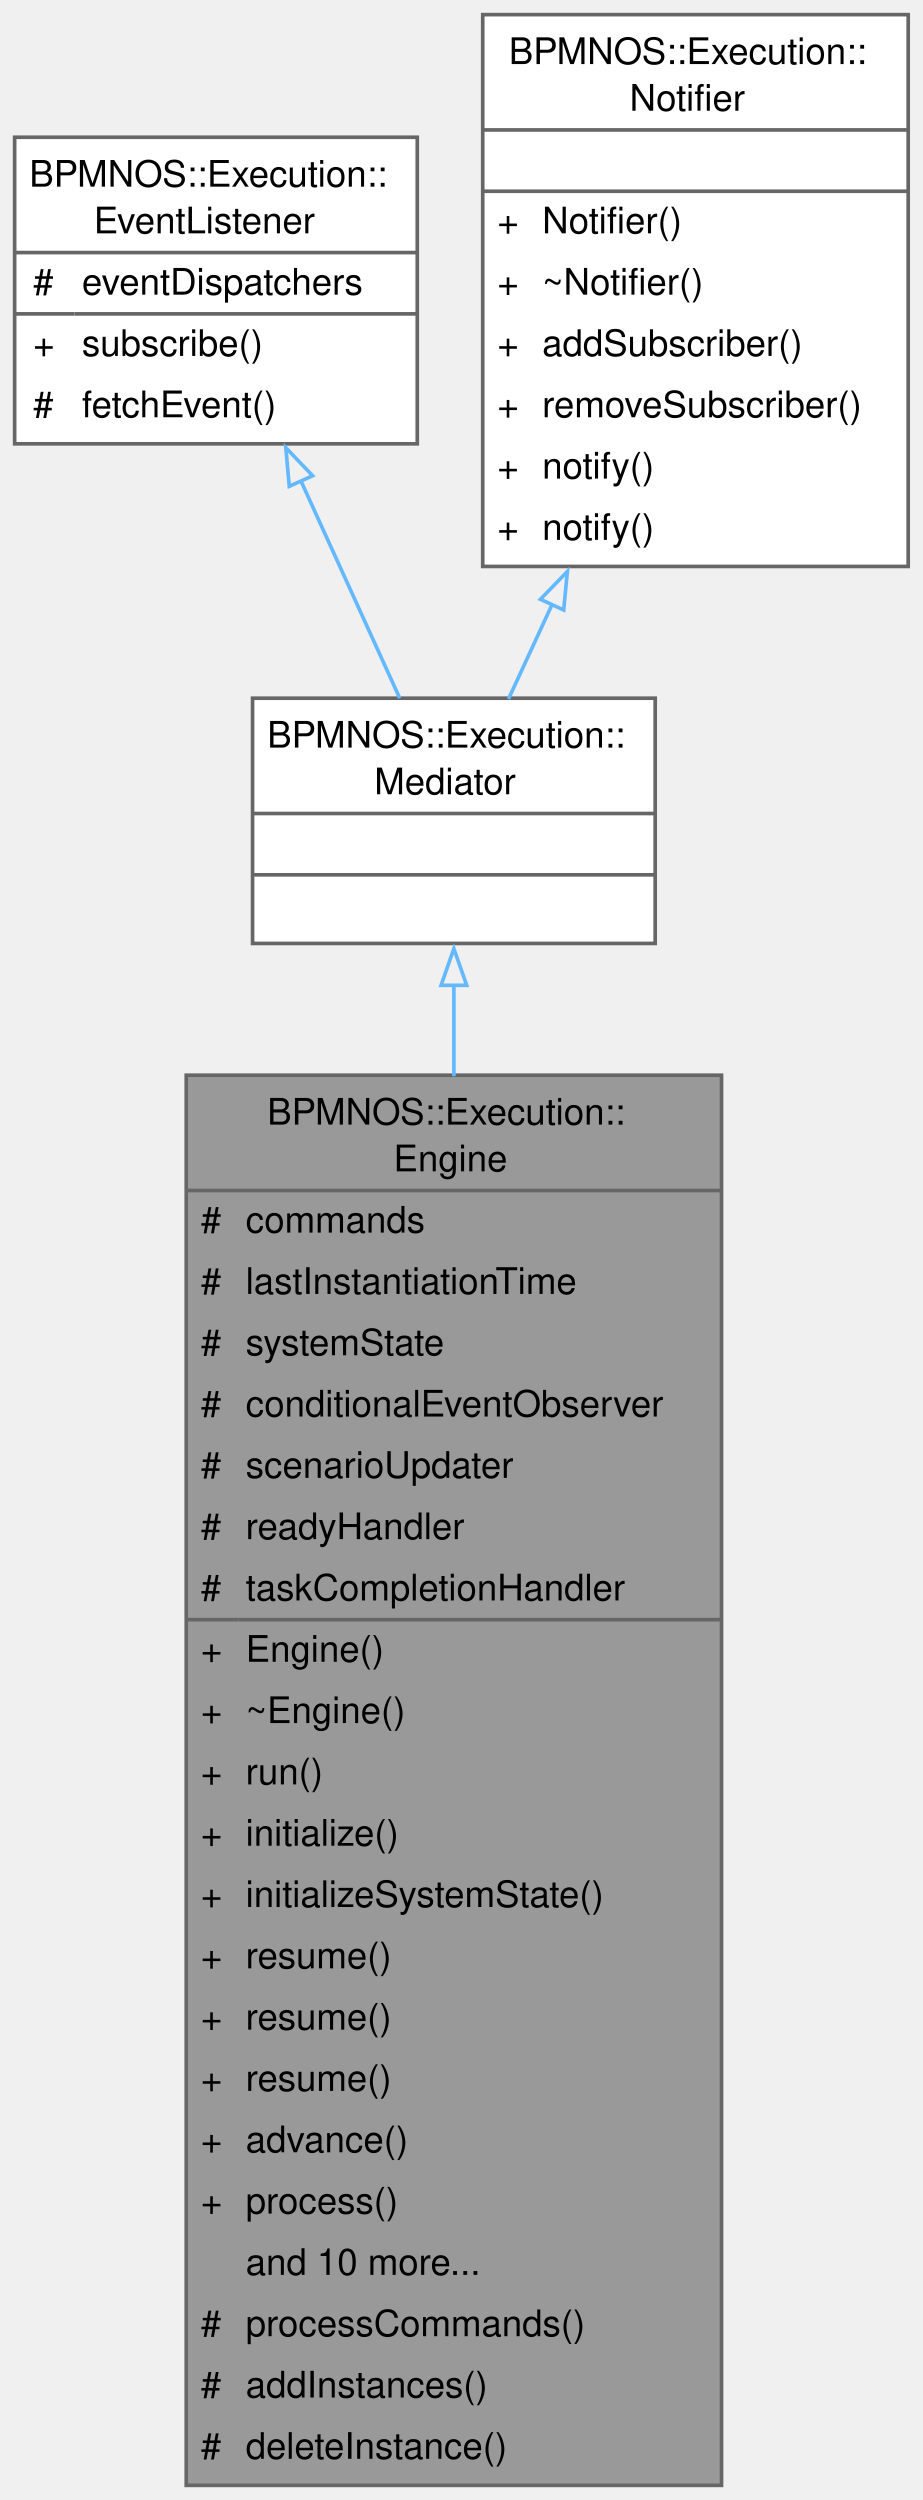
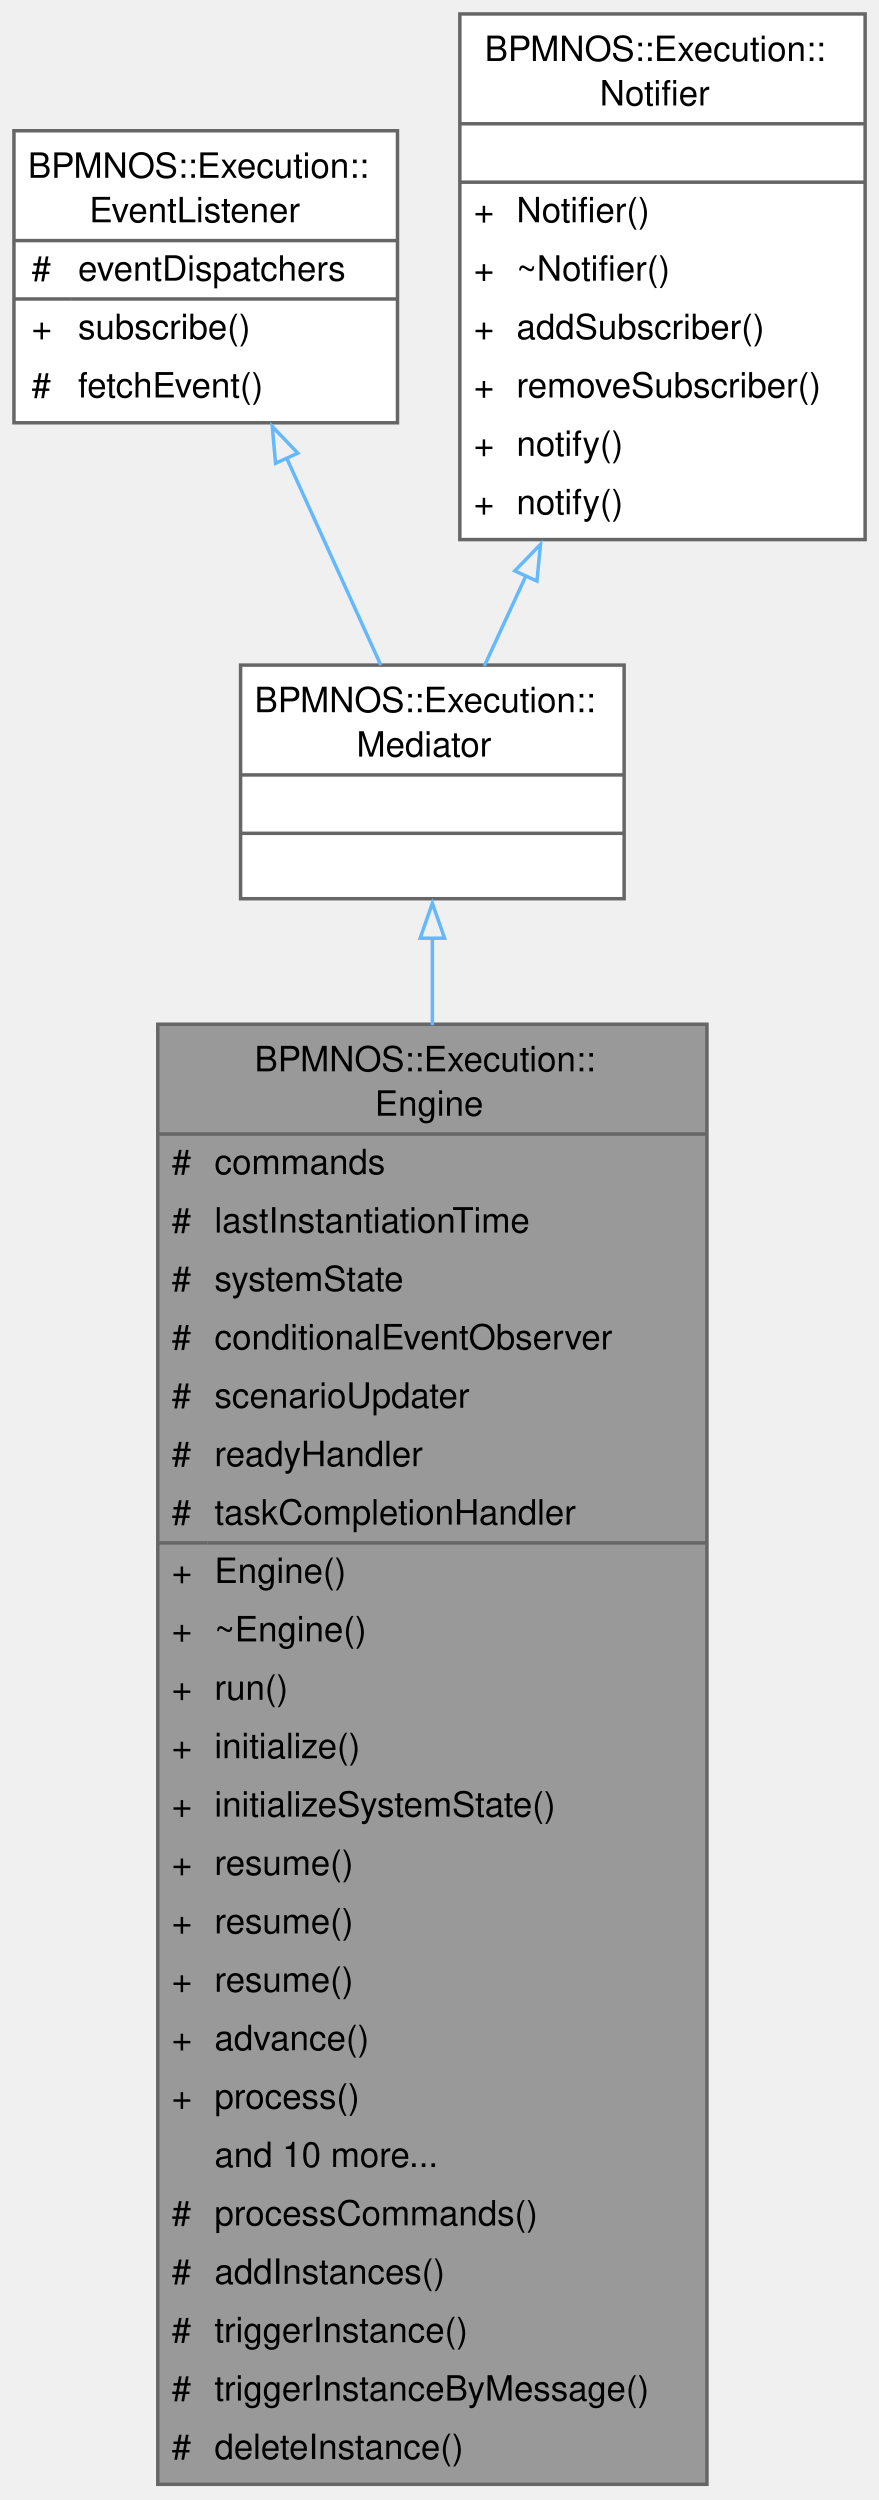
- <svg xmlns="http://www.w3.org/2000/svg" xmlns:xlink="http://www.w3.org/1999/xlink" width="252pt" height="683pt" viewBox="0.00 0.00 252.00 683.00">
-   <g id="graph0" class="graph" transform="scale(1 1) rotate(0) translate(4 679)">
+ <svg xmlns="http://www.w3.org/2000/svg" xmlns:xlink="http://www.w3.org/1999/xlink" width="252pt" height="717pt" viewBox="0.00 0.00 252.00 717.00">
+   <g id="graph0" class="graph" transform="scale(1 1) rotate(0) translate(4 712.5)">
    <g id="Node000001" class="node">
      <g id="a_Node000001">
        <a xlink:title=" ">
-           <polygon fill="#999999" stroke="none" points="193.12,-385.25 46.88,-385.25 46.88,0 193.12,0 193.12,-385.25" />
-           <text xml:space="preserve" text-anchor="start" x="69" y="-371.75" font-family="Helvetica,sans-Serif" font-size="10.00">BPMNOS::Execution::</text>
-           <text xml:space="preserve" text-anchor="start" x="103.5" y="-359" font-family="Helvetica,sans-Serif" font-size="10.00">Engine</text>
-           <text xml:space="preserve" text-anchor="start" x="50.88" y="-342.25" font-family="Helvetica,sans-Serif" font-size="10.00">#</text>
-           <text xml:space="preserve" text-anchor="start" x="63.12" y="-342.25" font-family="Helvetica,sans-Serif" font-size="10.00">commands</text>
-           <text xml:space="preserve" text-anchor="start" x="50.88" y="-325.5" font-family="Helvetica,sans-Serif" font-size="10.00">#</text>
-           <text xml:space="preserve" text-anchor="start" x="63.12" y="-325.5" font-family="Helvetica,sans-Serif" font-size="10.00">lastInstantiationTime</text>
-           <text xml:space="preserve" text-anchor="start" x="50.88" y="-308.75" font-family="Helvetica,sans-Serif" font-size="10.00">#</text>
-           <text xml:space="preserve" text-anchor="start" x="63.12" y="-308.75" font-family="Helvetica,sans-Serif" font-size="10.00">systemState</text>
-           <text xml:space="preserve" text-anchor="start" x="50.88" y="-292" font-family="Helvetica,sans-Serif" font-size="10.00">#</text>
-           <text xml:space="preserve" text-anchor="start" x="63.12" y="-292" font-family="Helvetica,sans-Serif" font-size="10.00">conditionalEventObserver</text>
-           <text xml:space="preserve" text-anchor="start" x="50.88" y="-275.25" font-family="Helvetica,sans-Serif" font-size="10.00">#</text>
-           <text xml:space="preserve" text-anchor="start" x="63.12" y="-275.25" font-family="Helvetica,sans-Serif" font-size="10.00">scenarioUpdater</text>
-           <text xml:space="preserve" text-anchor="start" x="50.88" y="-258.5" font-family="Helvetica,sans-Serif" font-size="10.00">#</text>
-           <text xml:space="preserve" text-anchor="start" x="63.12" y="-258.5" font-family="Helvetica,sans-Serif" font-size="10.00">readyHandler</text>
-           <text xml:space="preserve" text-anchor="start" x="50.88" y="-241.75" font-family="Helvetica,sans-Serif" font-size="10.00">#</text>
-           <text xml:space="preserve" text-anchor="start" x="63.12" y="-241.75" font-family="Helvetica,sans-Serif" font-size="10.00">taskCompletionHandler</text>
-           <text xml:space="preserve" text-anchor="start" x="50.88" y="-225" font-family="Helvetica,sans-Serif" font-size="10.00">+</text>
-           <text xml:space="preserve" text-anchor="start" x="63.12" y="-225" font-family="Helvetica,sans-Serif" font-size="10.00">Engine()</text>
-           <text xml:space="preserve" text-anchor="start" x="50.88" y="-208.25" font-family="Helvetica,sans-Serif" font-size="10.00">+</text>
-           <text xml:space="preserve" text-anchor="start" x="63.12" y="-208.25" font-family="Helvetica,sans-Serif" font-size="10.00">~Engine()</text>
-           <text xml:space="preserve" text-anchor="start" x="50.88" y="-191.5" font-family="Helvetica,sans-Serif" font-size="10.00">+</text>
-           <text xml:space="preserve" text-anchor="start" x="63.12" y="-191.5" font-family="Helvetica,sans-Serif" font-size="10.00">run()</text>
-           <text xml:space="preserve" text-anchor="start" x="50.88" y="-174.75" font-family="Helvetica,sans-Serif" font-size="10.00">+</text>
-           <text xml:space="preserve" text-anchor="start" x="63.12" y="-174.75" font-family="Helvetica,sans-Serif" font-size="10.00">initialize()</text>
-           <text xml:space="preserve" text-anchor="start" x="50.88" y="-158" font-family="Helvetica,sans-Serif" font-size="10.00">+</text>
-           <text xml:space="preserve" text-anchor="start" x="63.12" y="-158" font-family="Helvetica,sans-Serif" font-size="10.00">initializeSystemState()</text>
-           <text xml:space="preserve" text-anchor="start" x="50.88" y="-141.25" font-family="Helvetica,sans-Serif" font-size="10.00">+</text>
-           <text xml:space="preserve" text-anchor="start" x="63.12" y="-141.25" font-family="Helvetica,sans-Serif" font-size="10.00">resume()</text>
-           <text xml:space="preserve" text-anchor="start" x="50.88" y="-124.5" font-family="Helvetica,sans-Serif" font-size="10.00">+</text>
-           <text xml:space="preserve" text-anchor="start" x="63.12" y="-124.5" font-family="Helvetica,sans-Serif" font-size="10.00">resume()</text>
-           <text xml:space="preserve" text-anchor="start" x="50.88" y="-107.75" font-family="Helvetica,sans-Serif" font-size="10.00">+</text>
-           <text xml:space="preserve" text-anchor="start" x="63.12" y="-107.75" font-family="Helvetica,sans-Serif" font-size="10.00">resume()</text>
-           <text xml:space="preserve" text-anchor="start" x="50.88" y="-91" font-family="Helvetica,sans-Serif" font-size="10.00">+</text>
-           <text xml:space="preserve" text-anchor="start" x="63.12" y="-91" font-family="Helvetica,sans-Serif" font-size="10.00">advance()</text>
-           <text xml:space="preserve" text-anchor="start" x="50.88" y="-74.25" font-family="Helvetica,sans-Serif" font-size="10.00">+</text>
-           <text xml:space="preserve" text-anchor="start" x="63.12" y="-74.25" font-family="Helvetica,sans-Serif" font-size="10.00">process()</text>
-           <text xml:space="preserve" text-anchor="start" x="63.12" y="-57.5" font-family="Helvetica,sans-Serif" font-size="10.00">and 10 more...</text>
-           <text xml:space="preserve" text-anchor="start" x="50.88" y="-40.75" font-family="Helvetica,sans-Serif" font-size="10.00">#</text>
-           <text xml:space="preserve" text-anchor="start" x="63.12" y="-40.75" font-family="Helvetica,sans-Serif" font-size="10.00">processCommands()</text>
-           <text xml:space="preserve" text-anchor="start" x="50.88" y="-24" font-family="Helvetica,sans-Serif" font-size="10.00">#</text>
-           <text xml:space="preserve" text-anchor="start" x="63.12" y="-24" font-family="Helvetica,sans-Serif" font-size="10.00">addInstances()</text>
-           <text xml:space="preserve" text-anchor="start" x="50.88" y="-7.25" font-family="Helvetica,sans-Serif" font-size="10.00">#</text>
-           <text xml:space="preserve" text-anchor="start" x="63.12" y="-7.25" font-family="Helvetica,sans-Serif" font-size="10.00">deleteInstance()</text>
-           <polygon fill="#666666" stroke="#666666" points="46.88,-353.75 46.88,-353.75 193.12,-353.75 193.12,-353.75 46.88,-353.75" />
-           <polygon fill="#666666" stroke="#666666" points="46.88,-236.5 46.88,-236.5 61.12,-236.5 61.12,-236.5 46.88,-236.5" />
-           <polygon fill="#666666" stroke="#666666" points="61.12,-236.5 61.12,-236.5 193.12,-236.5 193.12,-236.5 61.12,-236.5" />
-           <polygon fill="none" stroke="#666666" points="46.88,0 46.88,-385.25 193.12,-385.25 193.12,0 46.88,0" />
+           <polygon fill="#999999" stroke="none" points="198.75,-418.75 41.25,-418.75 41.25,0 198.75,0 198.75,-418.75" />
+           <text xml:space="preserve" text-anchor="start" x="69" y="-405.25" font-family="Helvetica,sans-Serif" font-size="10.00">BPMNOS::Execution::</text>
+           <text xml:space="preserve" text-anchor="start" x="103.5" y="-392.5" font-family="Helvetica,sans-Serif" font-size="10.00">Engine</text>
+           <text xml:space="preserve" text-anchor="start" x="45.25" y="-375.75" font-family="Helvetica,sans-Serif" font-size="10.00">#</text>
+           <text xml:space="preserve" text-anchor="start" x="57.5" y="-375.75" font-family="Helvetica,sans-Serif" font-size="10.00">commands</text>
+           <text xml:space="preserve" text-anchor="start" x="45.25" y="-359" font-family="Helvetica,sans-Serif" font-size="10.00">#</text>
+           <text xml:space="preserve" text-anchor="start" x="57.5" y="-359" font-family="Helvetica,sans-Serif" font-size="10.00">lastInstantiationTime</text>
+           <text xml:space="preserve" text-anchor="start" x="45.25" y="-342.25" font-family="Helvetica,sans-Serif" font-size="10.00">#</text>
+           <text xml:space="preserve" text-anchor="start" x="57.5" y="-342.25" font-family="Helvetica,sans-Serif" font-size="10.00">systemState</text>
+           <text xml:space="preserve" text-anchor="start" x="45.25" y="-325.5" font-family="Helvetica,sans-Serif" font-size="10.00">#</text>
+           <text xml:space="preserve" text-anchor="start" x="57.5" y="-325.5" font-family="Helvetica,sans-Serif" font-size="10.00">conditionalEventObserver</text>
+           <text xml:space="preserve" text-anchor="start" x="45.25" y="-308.75" font-family="Helvetica,sans-Serif" font-size="10.00">#</text>
+           <text xml:space="preserve" text-anchor="start" x="57.5" y="-308.75" font-family="Helvetica,sans-Serif" font-size="10.00">scenarioUpdater</text>
+           <text xml:space="preserve" text-anchor="start" x="45.25" y="-292" font-family="Helvetica,sans-Serif" font-size="10.00">#</text>
+           <text xml:space="preserve" text-anchor="start" x="57.5" y="-292" font-family="Helvetica,sans-Serif" font-size="10.00">readyHandler</text>
+           <text xml:space="preserve" text-anchor="start" x="45.25" y="-275.25" font-family="Helvetica,sans-Serif" font-size="10.00">#</text>
+           <text xml:space="preserve" text-anchor="start" x="57.5" y="-275.25" font-family="Helvetica,sans-Serif" font-size="10.00">taskCompletionHandler</text>
+           <text xml:space="preserve" text-anchor="start" x="45.25" y="-258.5" font-family="Helvetica,sans-Serif" font-size="10.00">+</text>
+           <text xml:space="preserve" text-anchor="start" x="57.5" y="-258.5" font-family="Helvetica,sans-Serif" font-size="10.00">Engine()</text>
+           <text xml:space="preserve" text-anchor="start" x="45.25" y="-241.75" font-family="Helvetica,sans-Serif" font-size="10.00">+</text>
+           <text xml:space="preserve" text-anchor="start" x="57.5" y="-241.75" font-family="Helvetica,sans-Serif" font-size="10.00">~Engine()</text>
+           <text xml:space="preserve" text-anchor="start" x="45.25" y="-225" font-family="Helvetica,sans-Serif" font-size="10.00">+</text>
+           <text xml:space="preserve" text-anchor="start" x="57.5" y="-225" font-family="Helvetica,sans-Serif" font-size="10.00">run()</text>
+           <text xml:space="preserve" text-anchor="start" x="45.25" y="-208.25" font-family="Helvetica,sans-Serif" font-size="10.00">+</text>
+           <text xml:space="preserve" text-anchor="start" x="57.5" y="-208.25" font-family="Helvetica,sans-Serif" font-size="10.00">initialize()</text>
+           <text xml:space="preserve" text-anchor="start" x="45.25" y="-191.5" font-family="Helvetica,sans-Serif" font-size="10.00">+</text>
+           <text xml:space="preserve" text-anchor="start" x="57.5" y="-191.5" font-family="Helvetica,sans-Serif" font-size="10.00">initializeSystemState()</text>
+           <text xml:space="preserve" text-anchor="start" x="45.25" y="-174.75" font-family="Helvetica,sans-Serif" font-size="10.00">+</text>
+           <text xml:space="preserve" text-anchor="start" x="57.5" y="-174.75" font-family="Helvetica,sans-Serif" font-size="10.00">resume()</text>
+           <text xml:space="preserve" text-anchor="start" x="45.25" y="-158" font-family="Helvetica,sans-Serif" font-size="10.00">+</text>
+           <text xml:space="preserve" text-anchor="start" x="57.5" y="-158" font-family="Helvetica,sans-Serif" font-size="10.00">resume()</text>
+           <text xml:space="preserve" text-anchor="start" x="45.25" y="-141.25" font-family="Helvetica,sans-Serif" font-size="10.00">+</text>
+           <text xml:space="preserve" text-anchor="start" x="57.5" y="-141.25" font-family="Helvetica,sans-Serif" font-size="10.00">resume()</text>
+           <text xml:space="preserve" text-anchor="start" x="45.25" y="-124.5" font-family="Helvetica,sans-Serif" font-size="10.00">+</text>
+           <text xml:space="preserve" text-anchor="start" x="57.5" y="-124.5" font-family="Helvetica,sans-Serif" font-size="10.00">advance()</text>
+           <text xml:space="preserve" text-anchor="start" x="45.25" y="-107.75" font-family="Helvetica,sans-Serif" font-size="10.00">+</text>
+           <text xml:space="preserve" text-anchor="start" x="57.5" y="-107.75" font-family="Helvetica,sans-Serif" font-size="10.00">process()</text>
+           <text xml:space="preserve" text-anchor="start" x="57.5" y="-91" font-family="Helvetica,sans-Serif" font-size="10.00">and 10 more...</text>
+           <text xml:space="preserve" text-anchor="start" x="45.25" y="-74.25" font-family="Helvetica,sans-Serif" font-size="10.00">#</text>
+           <text xml:space="preserve" text-anchor="start" x="57.5" y="-74.25" font-family="Helvetica,sans-Serif" font-size="10.00">processCommands()</text>
+           <text xml:space="preserve" text-anchor="start" x="45.25" y="-57.5" font-family="Helvetica,sans-Serif" font-size="10.00">#</text>
+           <text xml:space="preserve" text-anchor="start" x="57.5" y="-57.5" font-family="Helvetica,sans-Serif" font-size="10.00">addInstances()</text>
+           <text xml:space="preserve" text-anchor="start" x="45.25" y="-40.75" font-family="Helvetica,sans-Serif" font-size="10.00">#</text>
+           <text xml:space="preserve" text-anchor="start" x="57.5" y="-40.75" font-family="Helvetica,sans-Serif" font-size="10.00">triggerInstance()</text>
+           <text xml:space="preserve" text-anchor="start" x="45.25" y="-24" font-family="Helvetica,sans-Serif" font-size="10.00">#</text>
+           <text xml:space="preserve" text-anchor="start" x="57.5" y="-24" font-family="Helvetica,sans-Serif" font-size="10.00">triggerInstanceByMessage()</text>
+           <text xml:space="preserve" text-anchor="start" x="45.25" y="-7.25" font-family="Helvetica,sans-Serif" font-size="10.00">#</text>
+           <text xml:space="preserve" text-anchor="start" x="57.5" y="-7.25" font-family="Helvetica,sans-Serif" font-size="10.00">deleteInstance()</text>
+           <polygon fill="#666666" stroke="#666666" points="41.25,-387.25 41.25,-387.25 198.75,-387.25 198.75,-387.25 41.25,-387.25" />
+           <polygon fill="#666666" stroke="#666666" points="41.25,-270 41.25,-270 55.5,-270 55.5,-270 41.25,-270" />
+           <polygon fill="#666666" stroke="#666666" points="55.5,-270 55.5,-270 198.75,-270 198.75,-270 55.5,-270" />
+           <polygon fill="none" stroke="#666666" points="41.25,0 41.25,-418.75 198.75,-418.75 198.75,0 41.25,0" />
        </a>
      </g>
    </g>
    <g id="Node000002" class="node">
      <g id="a_Node000002">
        <a xlink:href="structBPMNOS_1_1Execution_1_1Mediator.html" target="_top" xlink:title="Represents an abstract base class for a class that is an event listener and notifier.">
-           <polygon fill="white" stroke="none" points="175,-488.25 65,-488.25 65,-421.25 175,-421.25 175,-488.25" />
-           <text xml:space="preserve" text-anchor="start" x="69" y="-474.75" font-family="Helvetica,sans-Serif" font-size="10.00">BPMNOS::Execution::</text>
-           <text xml:space="preserve" text-anchor="start" x="98.25" y="-462" font-family="Helvetica,sans-Serif" font-size="10.00">Mediator</text>
-           <text xml:space="preserve" text-anchor="start" x="118.5" y="-445.25" font-family="Helvetica,sans-Serif" font-size="10.00"> </text>
-           <text xml:space="preserve" text-anchor="start" x="118.5" y="-428.5" font-family="Helvetica,sans-Serif" font-size="10.00"> </text>
-           <polygon fill="#666666" stroke="#666666" points="65,-456.75 65,-456.75 175,-456.75 175,-456.75 65,-456.75" />
-           <polygon fill="#666666" stroke="#666666" points="65,-440 65,-440 175,-440 175,-440 65,-440" />
-           <polygon fill="none" stroke="#666666" points="65,-421.25 65,-488.25 175,-488.25 175,-421.25 65,-421.25" />
+           <polygon fill="white" stroke="none" points="175,-521.75 65,-521.75 65,-454.75 175,-454.75 175,-521.75" />
+           <text xml:space="preserve" text-anchor="start" x="69" y="-508.25" font-family="Helvetica,sans-Serif" font-size="10.00">BPMNOS::Execution::</text>
+           <text xml:space="preserve" text-anchor="start" x="98.25" y="-495.5" font-family="Helvetica,sans-Serif" font-size="10.00">Mediator</text>
+           <text xml:space="preserve" text-anchor="start" x="118.5" y="-478.75" font-family="Helvetica,sans-Serif" font-size="10.00"> </text>
+           <text xml:space="preserve" text-anchor="start" x="118.5" y="-462" font-family="Helvetica,sans-Serif" font-size="10.00"> </text>
+           <polygon fill="#666666" stroke="#666666" points="65,-490.25 65,-490.25 175,-490.25 175,-490.25 65,-490.25" />
+           <polygon fill="#666666" stroke="#666666" points="65,-473.5 65,-473.5 175,-473.5 175,-473.5 65,-473.5" />
+           <polygon fill="none" stroke="#666666" points="65,-454.75 65,-521.75 175,-521.75 175,-454.75 65,-454.75" />
        </a>
      </g>
    </g>
    <g id="edge1_Node000001_Node000002" class="edge">
      <g id="a_edge1_Node000001_Node000002">
        <a xlink:title=" ">
-           <path fill="none" stroke="#63b8ff" d="M120,-409.92C120,-402.26 120,-393.87 120,-384.99" />
-           <polygon fill="none" stroke="#63b8ff" points="116.5,-409.82 120,-419.82 123.5,-409.82 116.5,-409.82" />
+           <path fill="none" stroke="#63b8ff" d="M120,-443.53C120,-435.85 120,-427.43 120,-418.48" />
+           <polygon fill="none" stroke="#63b8ff" points="116.5,-443.43 120,-453.43 123.5,-443.43 116.5,-443.43" />
        </a>
      </g>
    </g>
    <g id="Node000003" class="node">
      <g id="a_Node000003">
        <a xlink:href="classBPMNOS_1_1Execution_1_1EventListener.html" target="_top" xlink:title=" ">
-           <polygon fill="white" stroke="none" points="110,-641.5 0,-641.5 0,-557.75 110,-557.75 110,-641.5" />
-           <text xml:space="preserve" text-anchor="start" x="4" y="-628" font-family="Helvetica,sans-Serif" font-size="10.00">BPMNOS::Execution::</text>
-           <text xml:space="preserve" text-anchor="start" x="21.62" y="-615.25" font-family="Helvetica,sans-Serif" font-size="10.00">EventListener</text>
+           <polygon fill="white" stroke="none" points="110,-675 0,-675 0,-591.25 110,-591.25 110,-675" />
+           <text xml:space="preserve" text-anchor="start" x="4" y="-661.5" font-family="Helvetica,sans-Serif" font-size="10.00">BPMNOS::Execution::</text>
+           <text xml:space="preserve" text-anchor="start" x="21.62" y="-648.75" font-family="Helvetica,sans-Serif" font-size="10.00">EventListener</text>
+           <text xml:space="preserve" text-anchor="start" x="5.06" y="-632" font-family="Helvetica,sans-Serif" font-size="10.00">#</text>
+           <text xml:space="preserve" text-anchor="start" x="18.38" y="-632" font-family="Helvetica,sans-Serif" font-size="10.00">eventDispatchers</text>
+           <text xml:space="preserve" text-anchor="start" x="5.06" y="-615.25" font-family="Helvetica,sans-Serif" font-size="10.00">+</text>
+           <text xml:space="preserve" text-anchor="start" x="18.38" y="-615.25" font-family="Helvetica,sans-Serif" font-size="10.00">subscribe()</text>
          <text xml:space="preserve" text-anchor="start" x="5.06" y="-598.5" font-family="Helvetica,sans-Serif" font-size="10.00">#</text>
-           <text xml:space="preserve" text-anchor="start" x="18.38" y="-598.5" font-family="Helvetica,sans-Serif" font-size="10.00">eventDispatchers</text>
-           <text xml:space="preserve" text-anchor="start" x="5.06" y="-581.75" font-family="Helvetica,sans-Serif" font-size="10.00">+</text>
-           <text xml:space="preserve" text-anchor="start" x="18.38" y="-581.75" font-family="Helvetica,sans-Serif" font-size="10.00">subscribe()</text>
-           <text xml:space="preserve" text-anchor="start" x="5.06" y="-565" font-family="Helvetica,sans-Serif" font-size="10.00">#</text>
-           <text xml:space="preserve" text-anchor="start" x="18.38" y="-565" font-family="Helvetica,sans-Serif" font-size="10.00">fetchEvent()</text>
-           <polygon fill="#666666" stroke="#666666" points="0,-610 0,-610 110,-610 110,-610 0,-610" />
-           <polygon fill="#666666" stroke="#666666" points="0,-593.25 0,-593.25 16.38,-593.25 16.38,-593.25 0,-593.25" />
-           <polygon fill="#666666" stroke="#666666" points="16.38,-593.25 16.38,-593.25 110,-593.25 110,-593.25 16.38,-593.25" />
-           <polygon fill="none" stroke="#666666" points="0,-557.75 0,-641.5 110,-641.5 110,-557.75 0,-557.75" />
+           <text xml:space="preserve" text-anchor="start" x="18.38" y="-598.5" font-family="Helvetica,sans-Serif" font-size="10.00">fetchEvent()</text>
+           <polygon fill="#666666" stroke="#666666" points="0,-643.5 0,-643.5 110,-643.5 110,-643.5 0,-643.5" />
+           <polygon fill="#666666" stroke="#666666" points="0,-626.75 0,-626.75 16.38,-626.75 16.38,-626.75 0,-626.75" />
+           <polygon fill="#666666" stroke="#666666" points="16.38,-626.75 16.38,-626.75 110,-626.75 110,-626.75 16.38,-626.75" />
+           <polygon fill="none" stroke="#666666" points="0,-591.25 0,-675 110,-675 110,-591.25 0,-591.25" />
        </a>
      </g>
    </g>
    <g id="edge2_Node000002_Node000003" class="edge">
      <g id="a_edge2_Node000002_Node000003">
        <a xlink:title=" ">
-           <path fill="none" stroke="#63b8ff" d="M78.19,-547.66C87.19,-527.88 97.23,-505.8 105.21,-488.25" />
-           <polygon fill="none" stroke="#63b8ff" points="75.03,-546.14 74.08,-556.69 81.41,-549.03 75.03,-546.14" />
+           <path fill="none" stroke="#63b8ff" d="M78.19,-581.16C87.19,-561.38 97.23,-539.3 105.21,-521.75" />
+           <polygon fill="none" stroke="#63b8ff" points="75.03,-579.64 74.08,-590.19 81.41,-582.53 75.03,-579.64" />
        </a>
      </g>
    </g>
    <g id="Node000004" class="node">
      <g id="a_Node000004">
        <a xlink:href="classBPMNOS_1_1Execution_1_1Notifier.html" target="_top" xlink:title=" ">
-           <polygon fill="white" stroke="none" points="244.12,-675 127.88,-675 127.88,-524.25 244.12,-524.25 244.12,-675" />
-           <text xml:space="preserve" text-anchor="start" x="135" y="-661.5" font-family="Helvetica,sans-Serif" font-size="10.00">BPMNOS::Execution::</text>
-           <text xml:space="preserve" text-anchor="start" x="168" y="-648.75" font-family="Helvetica,sans-Serif" font-size="10.00">Notifier</text>
-           <text xml:space="preserve" text-anchor="start" x="184.5" y="-632" font-family="Helvetica,sans-Serif" font-size="10.00"> </text>
+           <polygon fill="white" stroke="none" points="244.12,-708.5 127.88,-708.5 127.88,-557.75 244.12,-557.75 244.12,-708.5" />
+           <text xml:space="preserve" text-anchor="start" x="135" y="-695" font-family="Helvetica,sans-Serif" font-size="10.00">BPMNOS::Execution::</text>
+           <text xml:space="preserve" text-anchor="start" x="168" y="-682.25" font-family="Helvetica,sans-Serif" font-size="10.00">Notifier</text>
+           <text xml:space="preserve" text-anchor="start" x="184.5" y="-665.5" font-family="Helvetica,sans-Serif" font-size="10.00"> </text>
+           <text xml:space="preserve" text-anchor="start" x="131.88" y="-648.75" font-family="Helvetica,sans-Serif" font-size="10.00">+</text>
+           <text xml:space="preserve" text-anchor="start" x="144.12" y="-648.75" font-family="Helvetica,sans-Serif" font-size="10.00">Notifier()</text>
+           <text xml:space="preserve" text-anchor="start" x="131.88" y="-632" font-family="Helvetica,sans-Serif" font-size="10.00">+</text>
+           <text xml:space="preserve" text-anchor="start" x="144.12" y="-632" font-family="Helvetica,sans-Serif" font-size="10.00">~Notifier()</text>
          <text xml:space="preserve" text-anchor="start" x="131.88" y="-615.25" font-family="Helvetica,sans-Serif" font-size="10.00">+</text>
-           <text xml:space="preserve" text-anchor="start" x="144.12" y="-615.25" font-family="Helvetica,sans-Serif" font-size="10.00">Notifier()</text>
+           <text xml:space="preserve" text-anchor="start" x="144.12" y="-615.25" font-family="Helvetica,sans-Serif" font-size="10.00">addSubscriber()</text>
          <text xml:space="preserve" text-anchor="start" x="131.88" y="-598.5" font-family="Helvetica,sans-Serif" font-size="10.00">+</text>
-           <text xml:space="preserve" text-anchor="start" x="144.12" y="-598.5" font-family="Helvetica,sans-Serif" font-size="10.00">~Notifier()</text>
+           <text xml:space="preserve" text-anchor="start" x="144.12" y="-598.5" font-family="Helvetica,sans-Serif" font-size="10.00">removeSubscriber()</text>
          <text xml:space="preserve" text-anchor="start" x="131.88" y="-581.75" font-family="Helvetica,sans-Serif" font-size="10.00">+</text>
-           <text xml:space="preserve" text-anchor="start" x="144.12" y="-581.75" font-family="Helvetica,sans-Serif" font-size="10.00">addSubscriber()</text>
+           <text xml:space="preserve" text-anchor="start" x="144.12" y="-581.75" font-family="Helvetica,sans-Serif" font-size="10.00">notify()</text>
          <text xml:space="preserve" text-anchor="start" x="131.88" y="-565" font-family="Helvetica,sans-Serif" font-size="10.00">+</text>
-           <text xml:space="preserve" text-anchor="start" x="144.12" y="-565" font-family="Helvetica,sans-Serif" font-size="10.00">removeSubscriber()</text>
-           <text xml:space="preserve" text-anchor="start" x="131.88" y="-548.25" font-family="Helvetica,sans-Serif" font-size="10.00">+</text>
-           <text xml:space="preserve" text-anchor="start" x="144.12" y="-548.25" font-family="Helvetica,sans-Serif" font-size="10.00">notify()</text>
-           <text xml:space="preserve" text-anchor="start" x="131.88" y="-531.5" font-family="Helvetica,sans-Serif" font-size="10.00">+</text>
-           <text xml:space="preserve" text-anchor="start" x="144.12" y="-531.5" font-family="Helvetica,sans-Serif" font-size="10.00">notify()</text>
-           <polygon fill="#666666" stroke="#666666" points="127.88,-643.5 127.88,-643.5 244.12,-643.5 244.12,-643.5 127.88,-643.5" />
-           <polygon fill="#666666" stroke="#666666" points="127.88,-626.75 127.88,-626.75 244.12,-626.75 244.12,-626.75 127.88,-626.75" />
-           <polygon fill="none" stroke="#666666" points="127.88,-524.25 127.88,-675 244.12,-675 244.12,-524.25 127.88,-524.25" />
+           <text xml:space="preserve" text-anchor="start" x="144.12" y="-565" font-family="Helvetica,sans-Serif" font-size="10.00">notify()</text>
+           <polygon fill="#666666" stroke="#666666" points="127.88,-677 127.88,-677 244.12,-677 244.12,-677 127.88,-677" />
+           <polygon fill="#666666" stroke="#666666" points="127.88,-660.25 127.88,-660.25 244.12,-660.25 244.12,-660.25 127.88,-660.25" />
+           <polygon fill="none" stroke="#666666" points="127.88,-557.75 127.88,-708.5 244.12,-708.5 244.12,-557.75 127.88,-557.75" />
        </a>
      </g>
    </g>
    <g id="edge3_Node000002_Node000004" class="edge">
      <g id="a_edge3_Node000002_Node000004">
        <a xlink:title=" ">
-           <path fill="none" stroke="#63b8ff" d="M146.84,-513.86C142.63,-504.74 138.55,-495.92 134.91,-488.02" />
-           <polygon fill="none" stroke="#63b8ff" points="143.64,-515.27 151.01,-522.88 150,-512.34 143.64,-515.27" />
+           <path fill="none" stroke="#63b8ff" d="M146.84,-547.36C142.63,-538.24 138.55,-529.42 134.91,-521.52" />
+           <polygon fill="none" stroke="#63b8ff" points="143.64,-548.77 151.01,-556.38 150,-545.84 143.64,-548.77" />
        </a>
      </g>
    </g>
  </g>
</svg>
